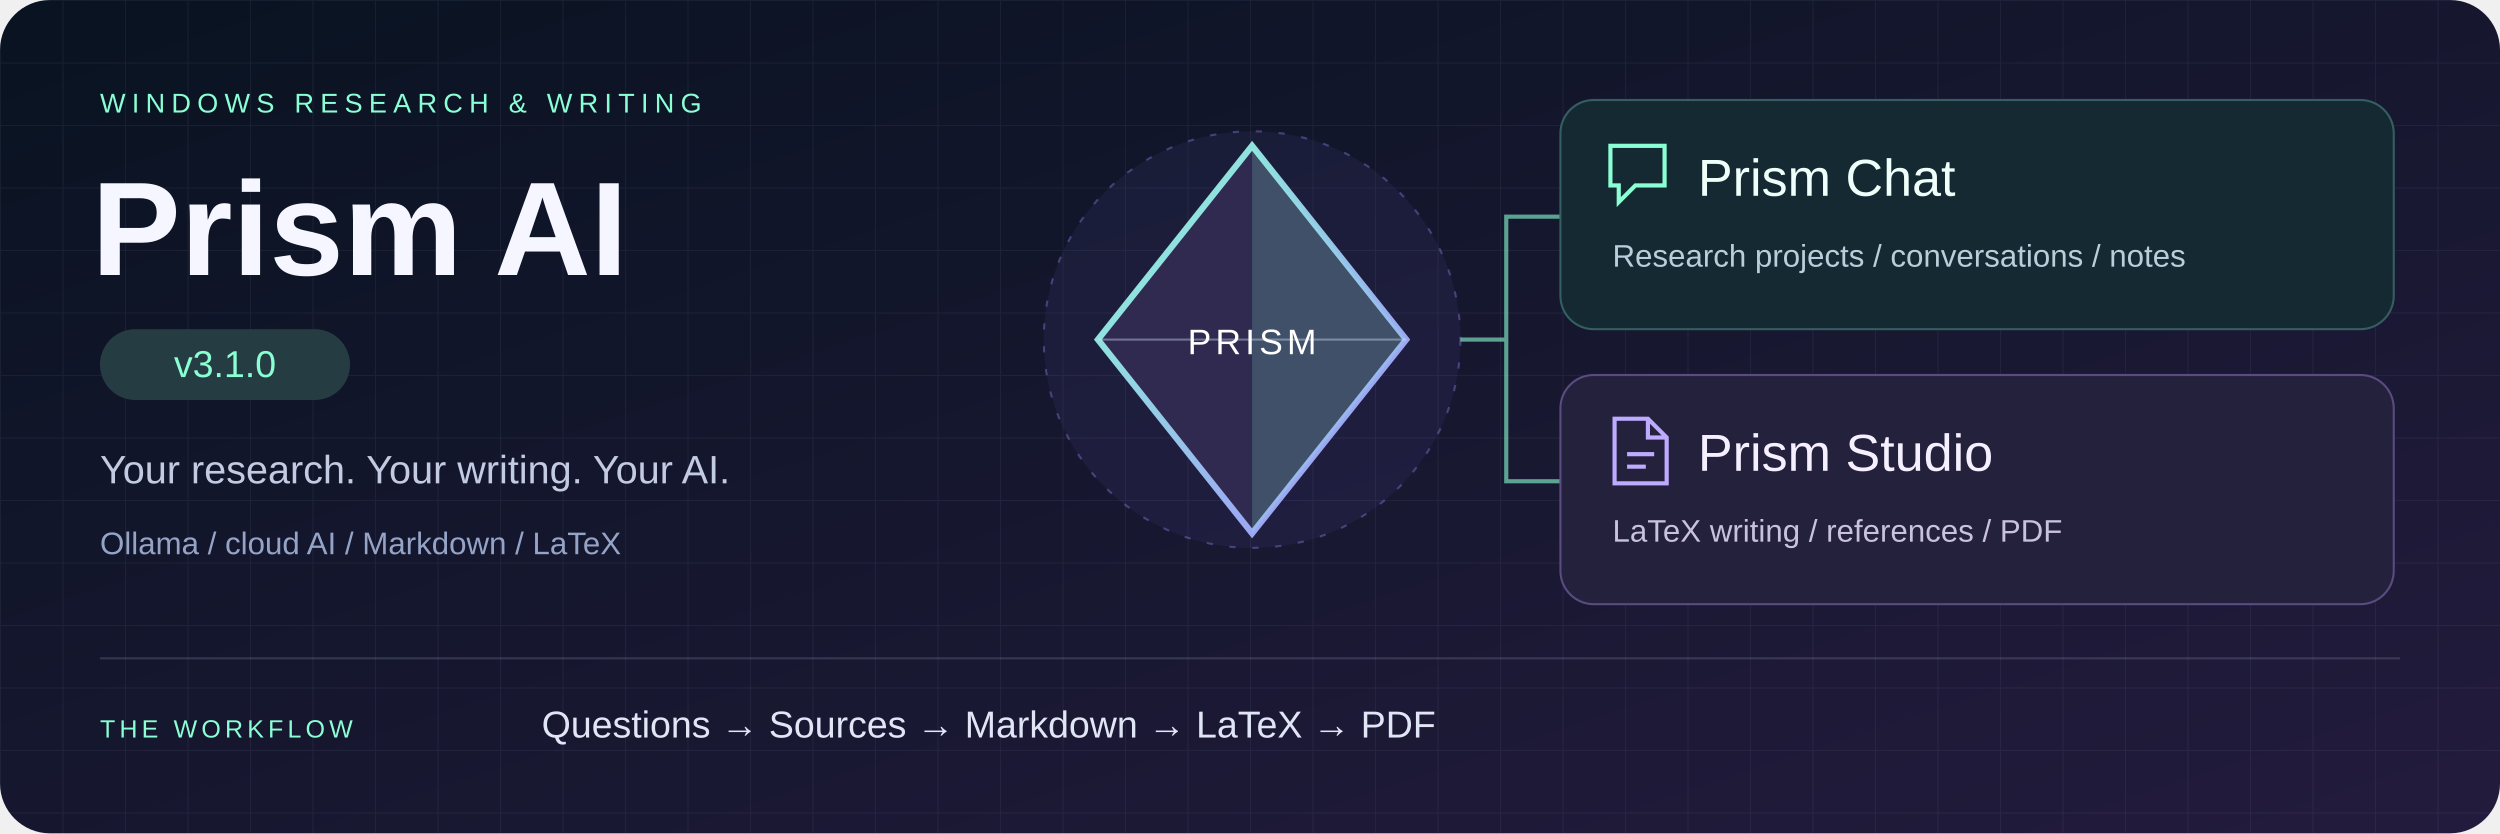
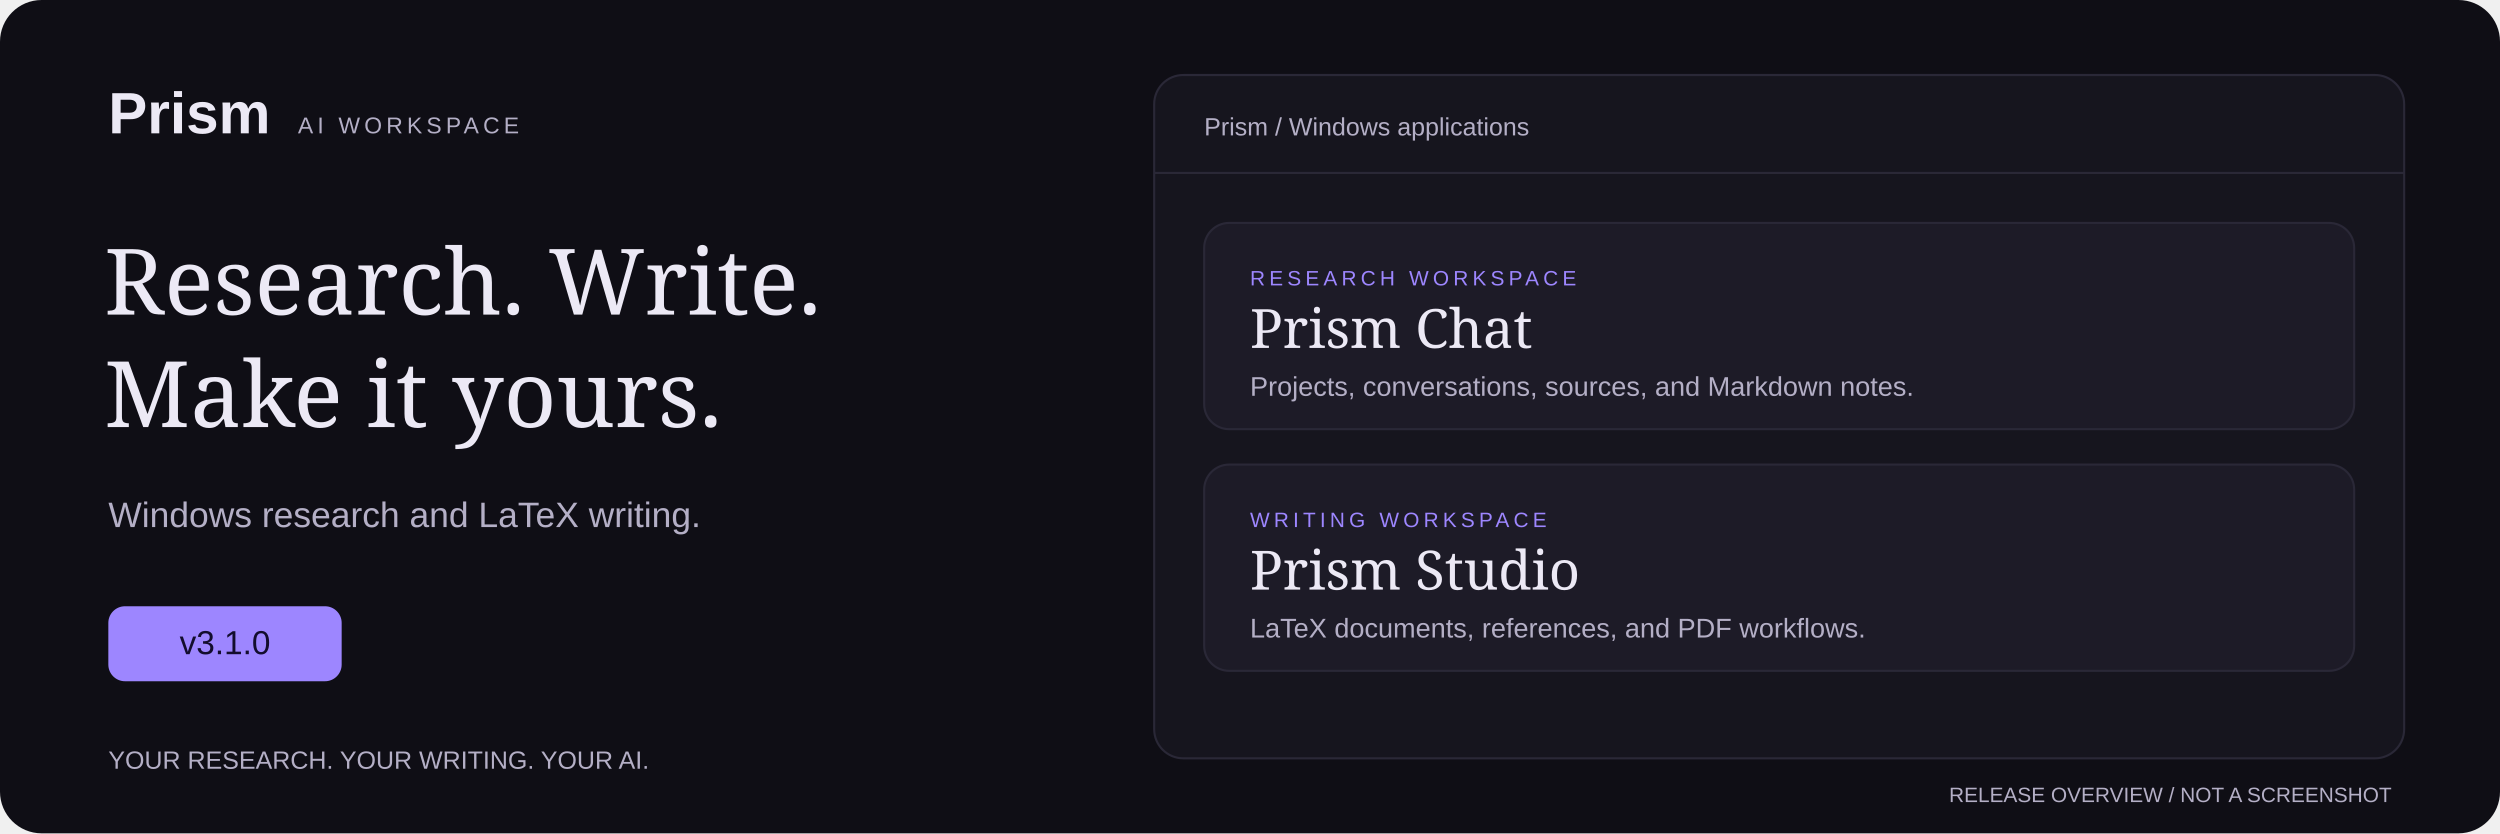
<svg xmlns="http://www.w3.org/2000/svg" width="1200" height="400" viewBox="0 0 1200 400" role="img" aria-labelledby="t d">
-   <defs>
-     <linearGradient id="bg" x2="100%" y2="100%">
-       <stop stop-color="#091321" />
-       <stop offset="1" stop-color="#231b3d" />
-     </linearGradient>
-     <linearGradient id="p" x2="100%" y2="100%">
-       <stop stop-color="#8affd4" />
-       <stop offset="1" stop-color="#a28aff" />
-     </linearGradient>
-     <pattern id="g" width="30" height="30" patternUnits="userSpaceOnUse">
-       <path d="M30 0H0V30" fill="none" stroke="#b4bce0" stroke-opacity=".07" />
-     </pattern>
-   </defs>
-   <rect width="1200" height="400" rx="24" fill="url(#bg)" />
-   <rect width="1200" height="400" rx="24" fill="url(#g)" />
+   <rect width="1200" height="400" rx="20" fill="#0f0e15" />
  <g font-family="Segoe UI, Arial, sans-serif">
-     <text x="48" y="54" fill="#8affd4" font-size="13" letter-spacing="3">WINDOWS RESEARCH &amp; WRITING</text>
-     <text x="44" y="132" fill="#f5f6ff" font-size="64" font-weight="700">Prism AI</text>
-     <rect x="48" y="158" width="120" height="34" rx="17" fill="#263c43" />
-     <text x="108" y="181" text-anchor="middle" fill="#8affd4" font-size="18">v3.1.0</text>
-     <text x="48" y="232" fill="#c2cbe2" font-size="19">Your research. Your writing. Your AI.</text>
-     <text x="48" y="266" fill="#95a4c6" font-size="15">Ollama / cloud AI / Markdown / LaTeX</text>
-     <circle cx="601" cy="163" r="100" fill="#8b7cff" fill-opacity=".07" stroke="#a28aff" stroke-opacity=".35" stroke-dasharray="3 8" />
-     <path d="M601 70L675 163L601 256L527 163Z" fill="#302950" stroke="url(#p)" stroke-width="3" />
-     <path d="M601 70V256L675 163Z" fill="#8affd4" fill-opacity=".18" />
-     <path d="M527 163H675" stroke="#d5e5ff" stroke-opacity=".4" />
-     <text x="601" y="170" fill="#ffffff" text-anchor="middle" font-size="17" letter-spacing="2">PRISM</text>
-     <path d="M701 163H723V104H749M723 163V231H749" fill="none" stroke="#8affd4" stroke-opacity=".6" stroke-width="2" />
-     <rect x="749" y="48" width="400" height="110" rx="16" fill="#142932" stroke="#355e62" />
-     <path d="M773 70H799V89H785L777 97V89H773Z" fill="none" stroke="#8affd4" stroke-width="2" />
-     <text x="815" y="94" fill="#effff9" font-size="25">Prism Chat</text>
-     <text x="774" y="128" fill="#b8ceda" font-size="15">Research projects / conversations / notes</text>
-     <rect x="749" y="180" width="400" height="110" rx="16" fill="#24213c" stroke="#5a4b80" />
-     <path d="M775 201H791L800 210V232H775ZM791 201V210H800M781 218H794M781 224H790" fill="none" stroke="#beaaff" stroke-width="2" />
-     <text x="815" y="226" fill="#f5efff" font-size="25">Prism Studio</text>
-     <text x="774" y="260" fill="#c9c1df" font-size="15">LaTeX writing / references / PDF</text>
-     <path d="M48 316H1152" stroke="#aab6d5" stroke-opacity=".2" />
-     <text x="48" y="354" fill="#8affd4" font-size="12" letter-spacing="2">THE WORKFLOW</text>
-     <text x="260" y="354" fill="#e1e6f7" font-size="18">Questions → Sources → Markdown → LaTeX → PDF</text>
+     <text x="52" y="64" fill="#ece9f5" font-size="28" font-weight="700">Prism</text>
+     <text x="143" y="64" fill="#b4afc6" font-size="11" letter-spacing="2">AI WORKSPACE</text>
+     <text x="50" y="151" fill="#ece9f5" font-family="Georgia, serif" font-size="44">Research. Write.</text>
+     <text x="50" y="205" fill="#ece9f5" font-family="Georgia, serif" font-size="44">Make it yours.</text>
+     <text x="52" y="253" fill="#b4afc6" font-size="17">Windows research and LaTeX writing.</text>
+     <rect x="52" y="291" width="112" height="36" rx="8" fill="#9d86ff" />
+     <text x="108" y="314" text-anchor="middle" fill="#130d2e" font-size="16">v3.1.0</text>
+     <text x="52" y="369" fill="#b4afc6" font-size="12">YOUR RESEARCH. YOUR WRITING. YOUR AI.</text>
+     <rect x="554" y="36" width="600" height="328" rx="14" fill="#16151e" stroke="#2a2837" />
+     <path d="M554 83H1154" stroke="#2a2837" />
+     <text x="578" y="65" fill="#b4afc6" font-size="12">Prism / Windows applications</text>
+     <rect x="578" y="107" width="552" height="99" rx="12" fill="#1d1b27" stroke="#2a2837" />
+     <text x="600" y="137" fill="#9d86ff" font-size="10" letter-spacing="2">RESEARCH WORKSPACE</text>
+     <text x="600" y="167" fill="#ece9f5" font-family="Georgia, serif" font-size="26">Prism Chat</text>
+     <text x="600" y="190" fill="#b4afc6" font-size="13">Projects, conversations, sources, and Markdown notes.</text>
+     <rect x="578" y="223" width="552" height="99" rx="12" fill="#1d1b27" stroke="#2a2837" />
+     <text x="600" y="253" fill="#9d86ff" font-size="10" letter-spacing="2">WRITING WORKSPACE</text>
+     <text x="600" y="283" fill="#ece9f5" font-family="Georgia, serif" font-size="26">Prism Studio</text>
+     <text x="600" y="306" fill="#b4afc6" font-size="13">LaTeX documents, references, and PDF workflows.</text>
+     <text x="1148" y="385" text-anchor="end" fill="#b4afc6" font-size="10">RELEASE OVERVIEW / NOT A SCREENSHOT</text>
  </g>
</svg>
